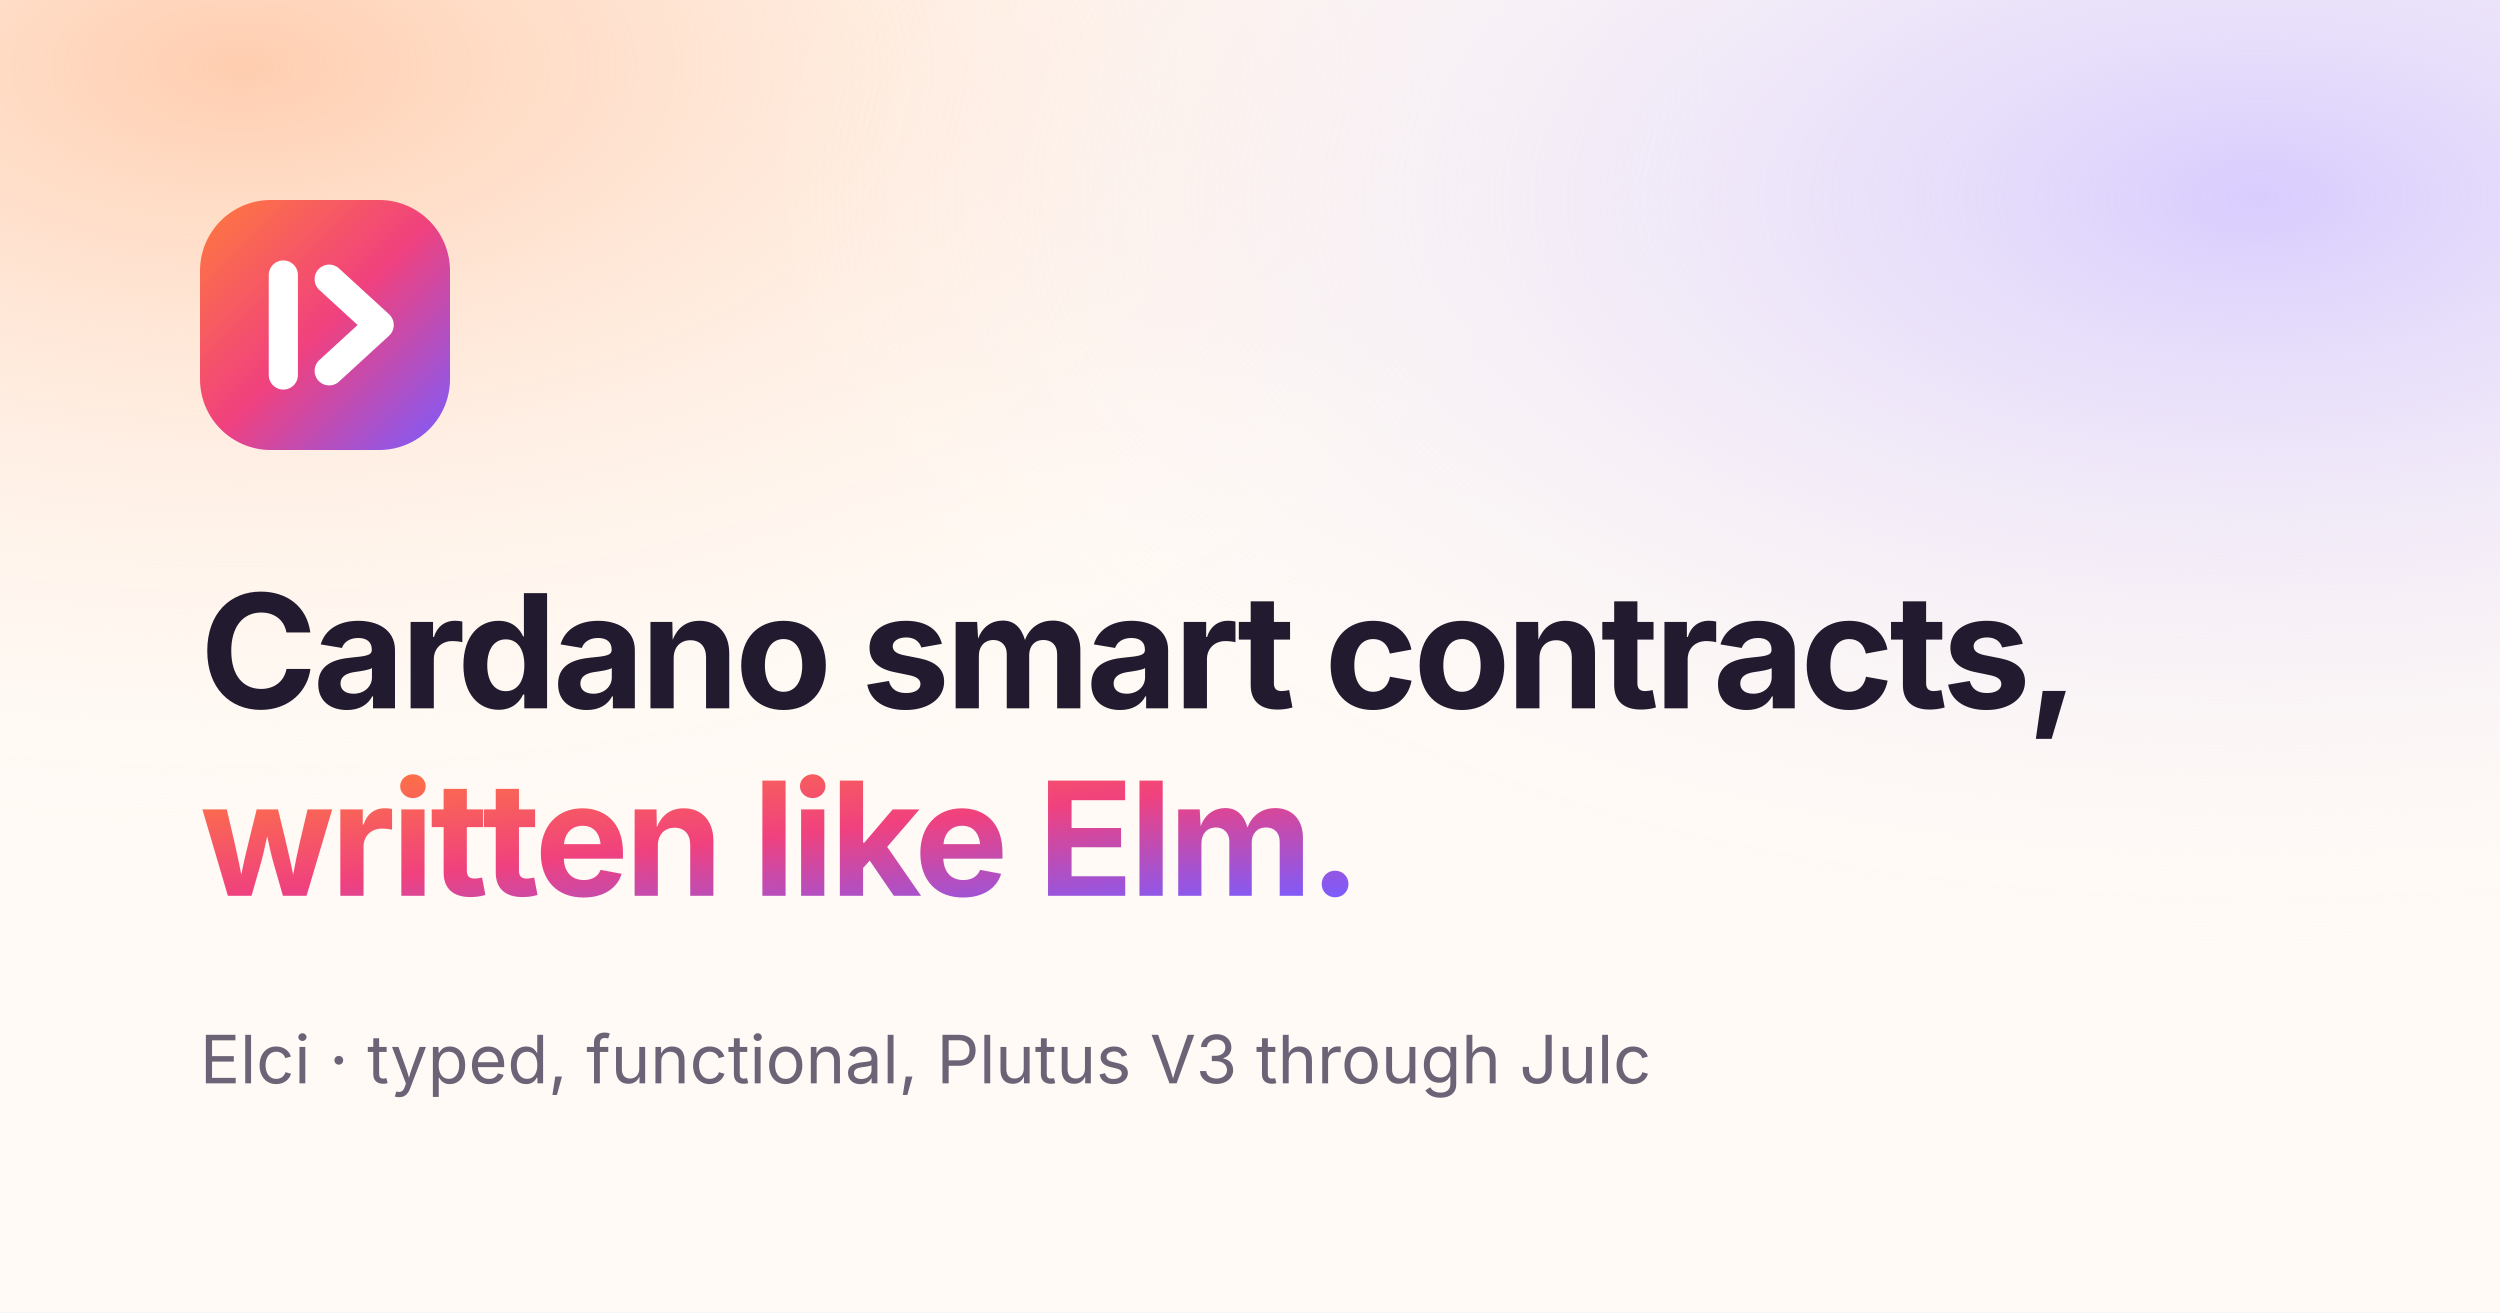
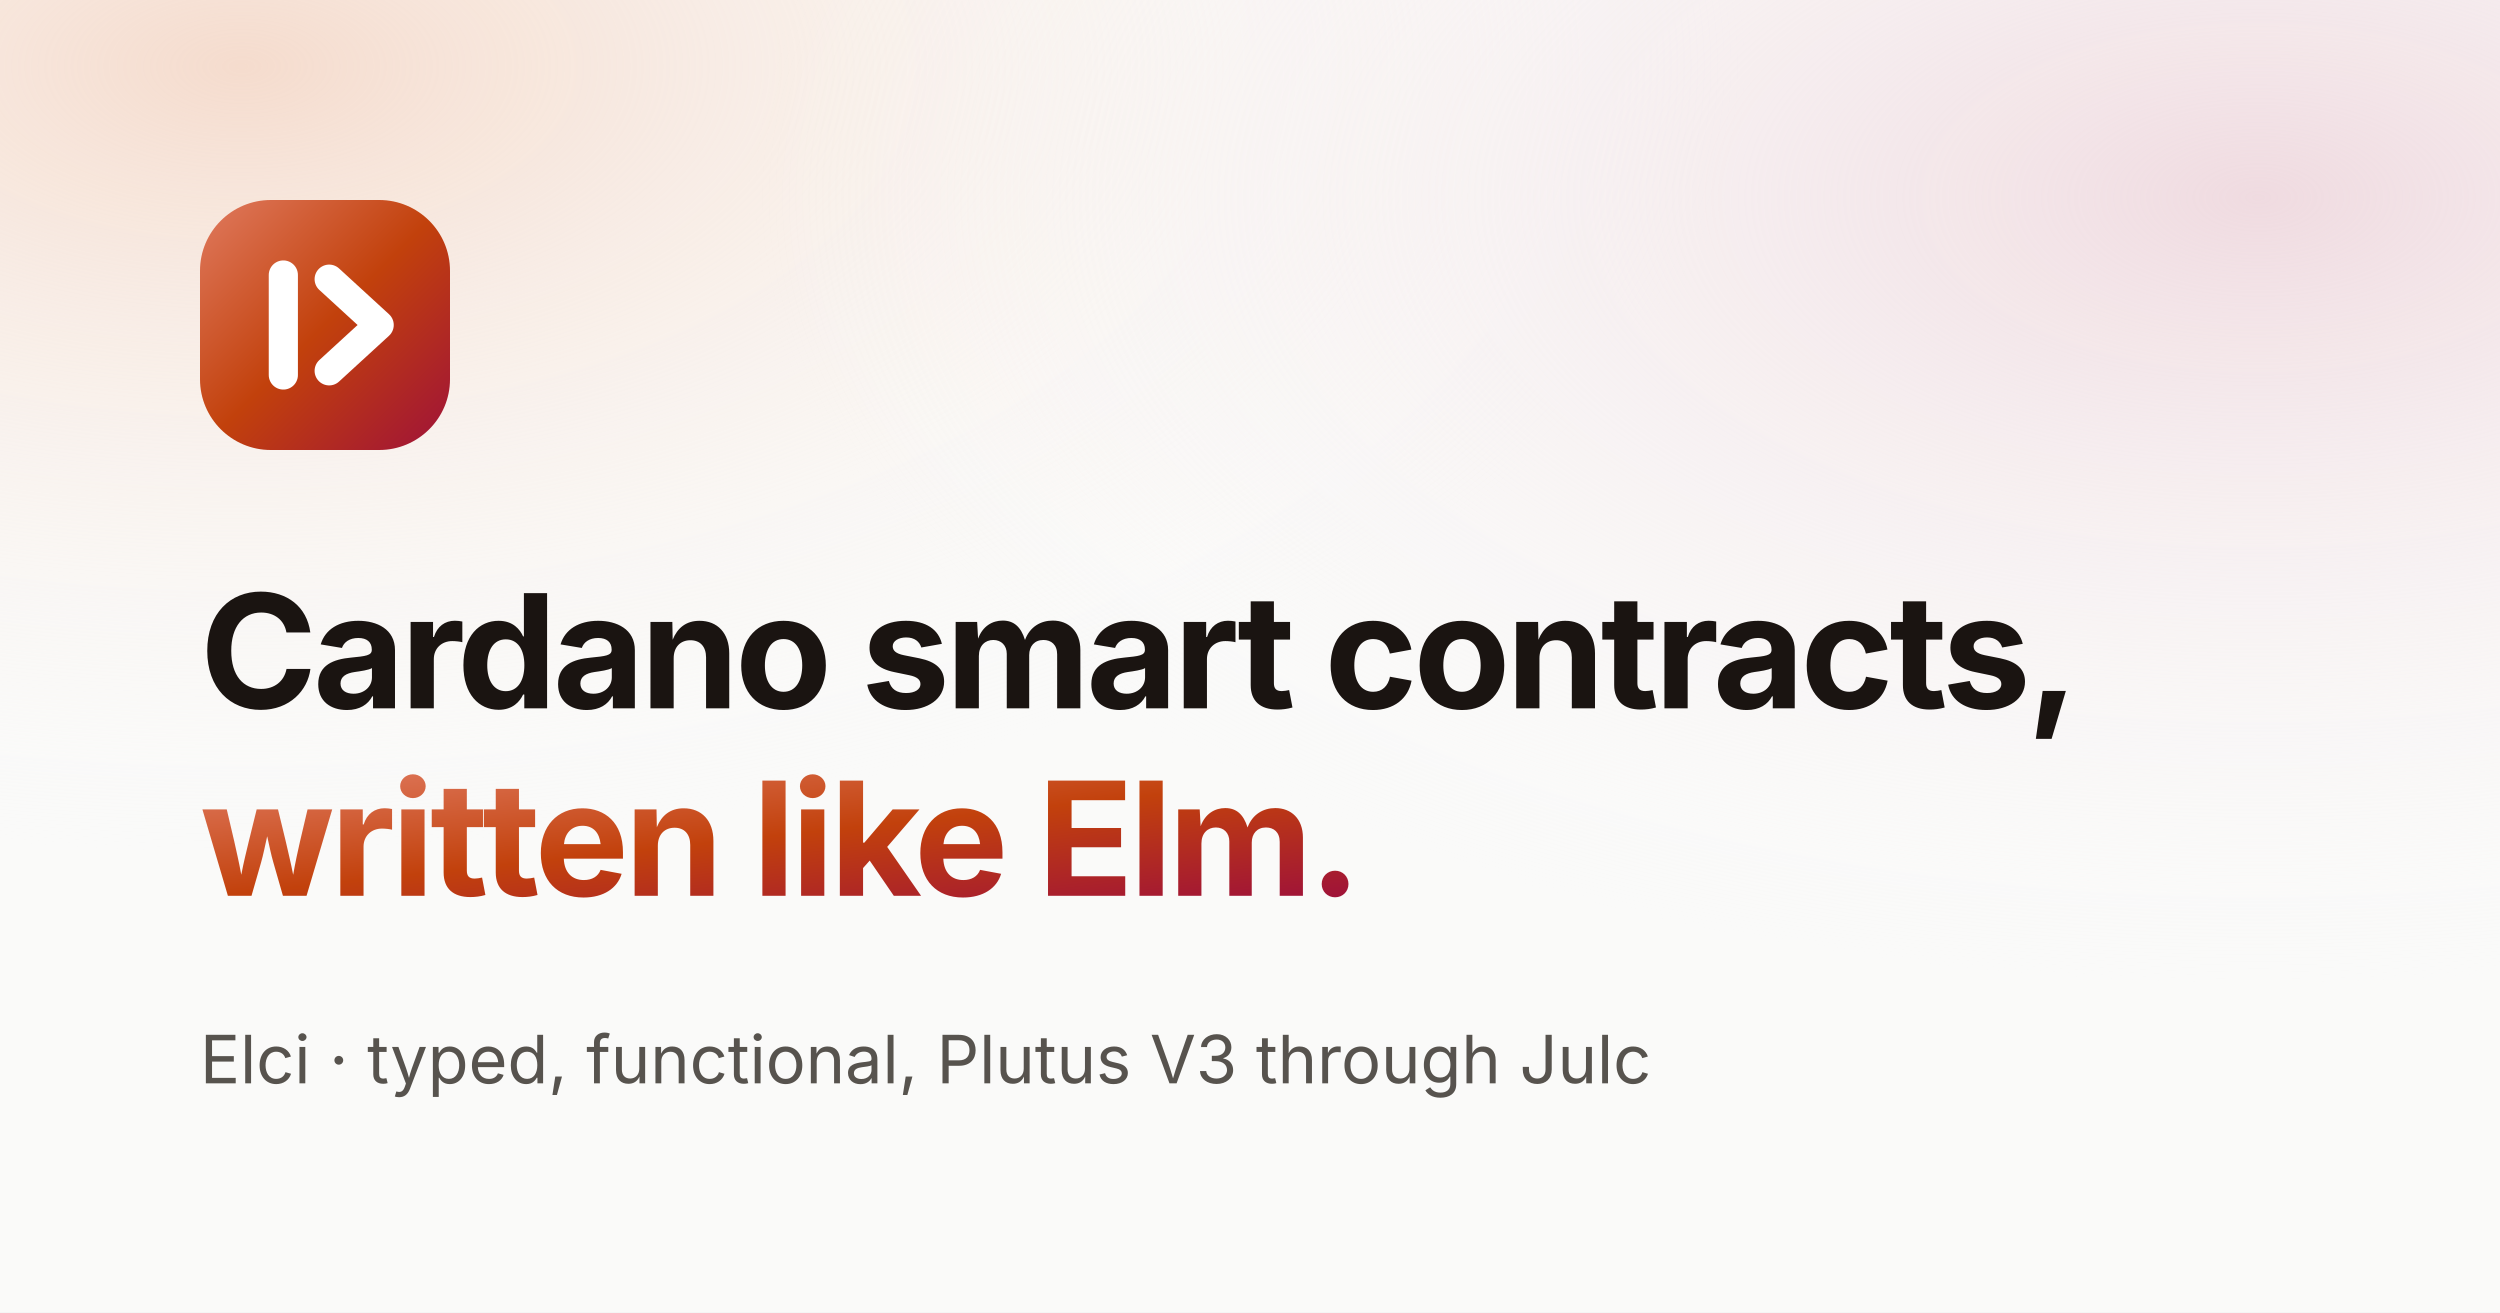
<svg xmlns="http://www.w3.org/2000/svg" viewBox="0 0 1200 630">
  <defs>
    <linearGradient id="t" x1="0" y1="0" x2="1" y2="1">
-       <stop offset="0" stop-color="#ff7a3d" />
-       <stop offset="0.5" stop-color="#f0417e" />
-       <stop offset="1" stop-color="#7a5cff" />
+       <stop offset="0" stop-color="#e07a5f" />
+       <stop offset="0.5" stop-color="#c2410c" />
+       <stop offset="1" stop-color="#9f1239" />
    </linearGradient>
    <radialGradient id="peach" cx="0.1" cy="0.05" r="0.6">
-       <stop offset="0" stop-color="#ffc9a8" stop-opacity="0.9" />
-       <stop offset="1" stop-color="#fffaf5" stop-opacity="0" />
+       <stop offset="0" stop-color="#f5d9c9" stop-opacity="0.9" />
+       <stop offset="1" stop-color="#fafaf9" stop-opacity="0" />
    </radialGradient>
    <radialGradient id="lilac" cx="0.9" cy="0.15" r="0.6">
-       <stop offset="0" stop-color="#d4c8ff" stop-opacity="0.9" />
-       <stop offset="1" stop-color="#fffaf5" stop-opacity="0" />
+       <stop offset="0" stop-color="#efd8de" stop-opacity="0.9" />
+       <stop offset="1" stop-color="#fafaf9" stop-opacity="0" />
    </radialGradient>
  </defs>
-   <rect width="1200" height="630" fill="#fffaf5" />
+   <rect width="1200" height="630" fill="#fafaf9" />
  <rect width="1200" height="630" fill="url(#peach)" />
  <rect width="1200" height="630" fill="url(#lilac)" />
  <rect x="96" y="96" width="120" height="120" rx="34" fill="url(#t)" />
  <path d="M136 132v48" stroke="#ffffff" stroke-width="14" stroke-linecap="round" />
  <path d="M158 134 182 156 158 178" fill="none" stroke="#ffffff" stroke-width="14" stroke-linecap="round" stroke-linejoin="round" />
-   <text x="96" y="340" fill="#221a2e" font-family="Inter, system-ui, sans-serif" font-size="76" font-weight="700" letter-spacing="-2">Cardano smart contracts,</text>
+   <text x="96" y="340" fill="#1a1411" font-family="Inter, system-ui, sans-serif" font-size="76" font-weight="700" letter-spacing="-2">Cardano smart contracts,</text>
  <text x="96" y="430" fill="url(#t)" font-family="Inter, system-ui, sans-serif" font-size="76" font-weight="700" letter-spacing="-2">written like Elm.</text>
-   <text x="96" y="520" fill="#6c6376" font-family="Inter, system-ui, sans-serif" font-size="32">Elci · typed, functional, Plutus V3 through Julc</text>
+   <text x="96" y="520" fill="#57534e" font-family="Inter, system-ui, sans-serif" font-size="32">Elci · typed, functional, Plutus V3 through Julc</text>
</svg>
